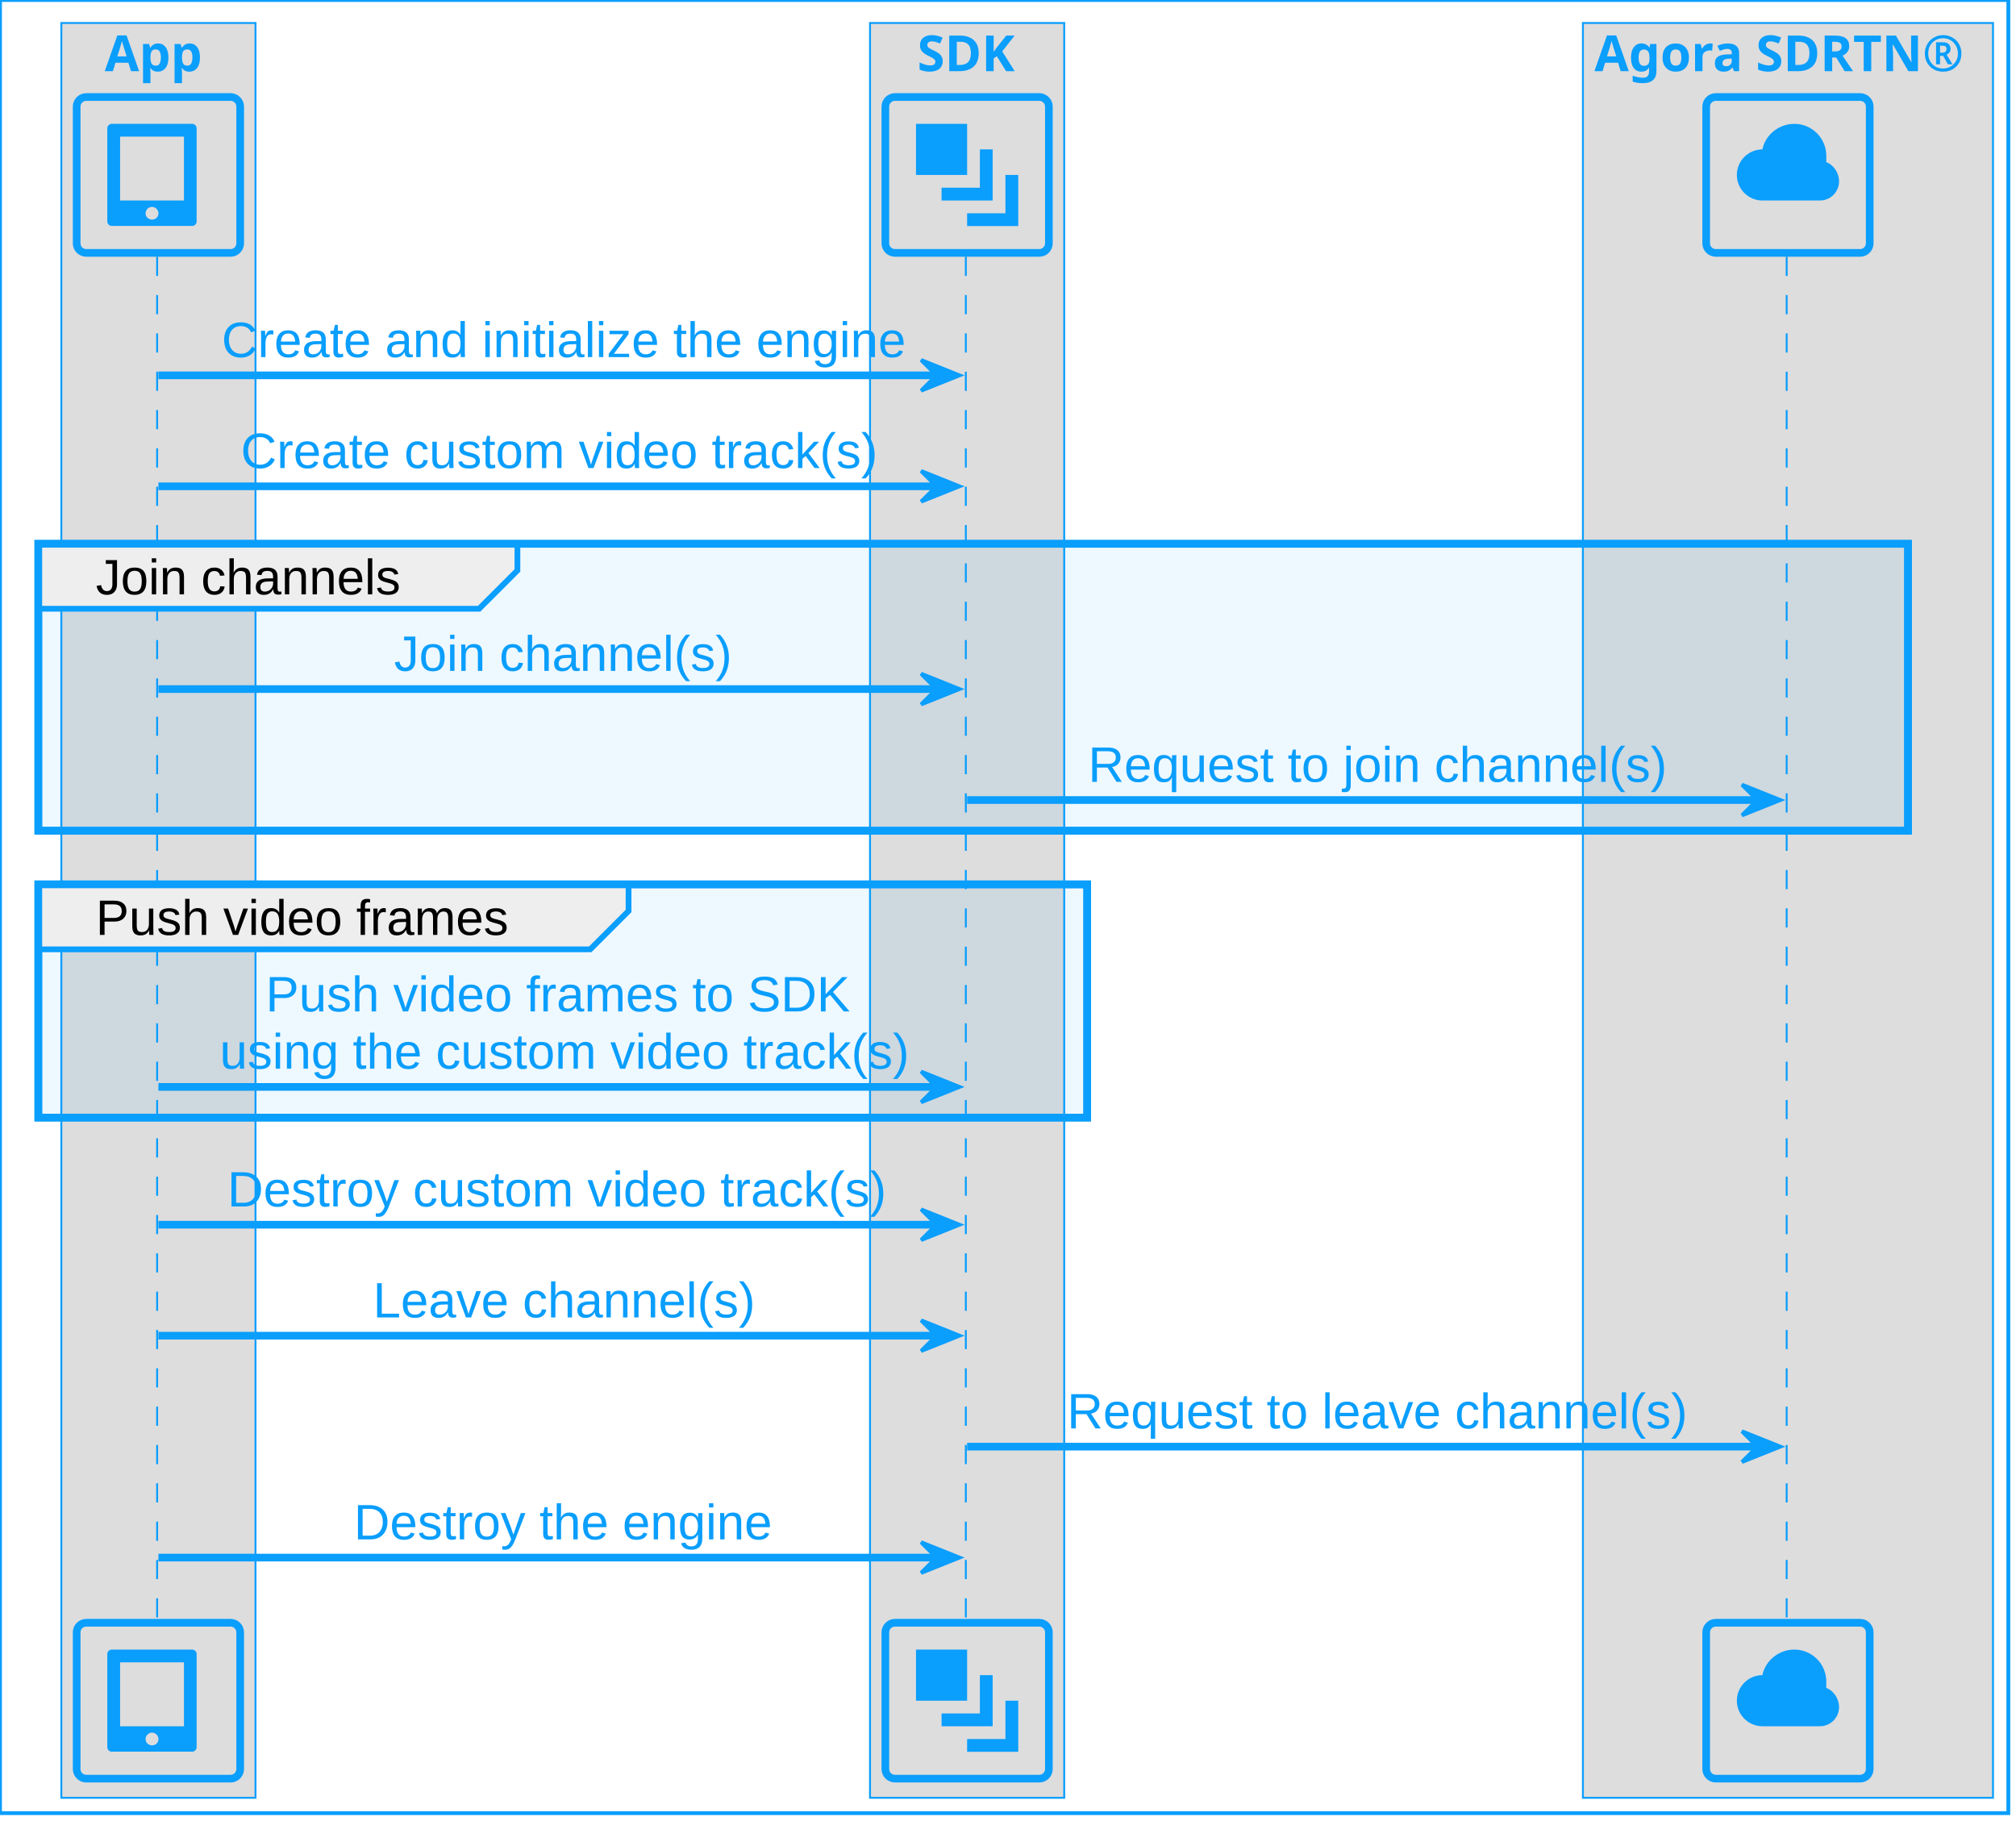
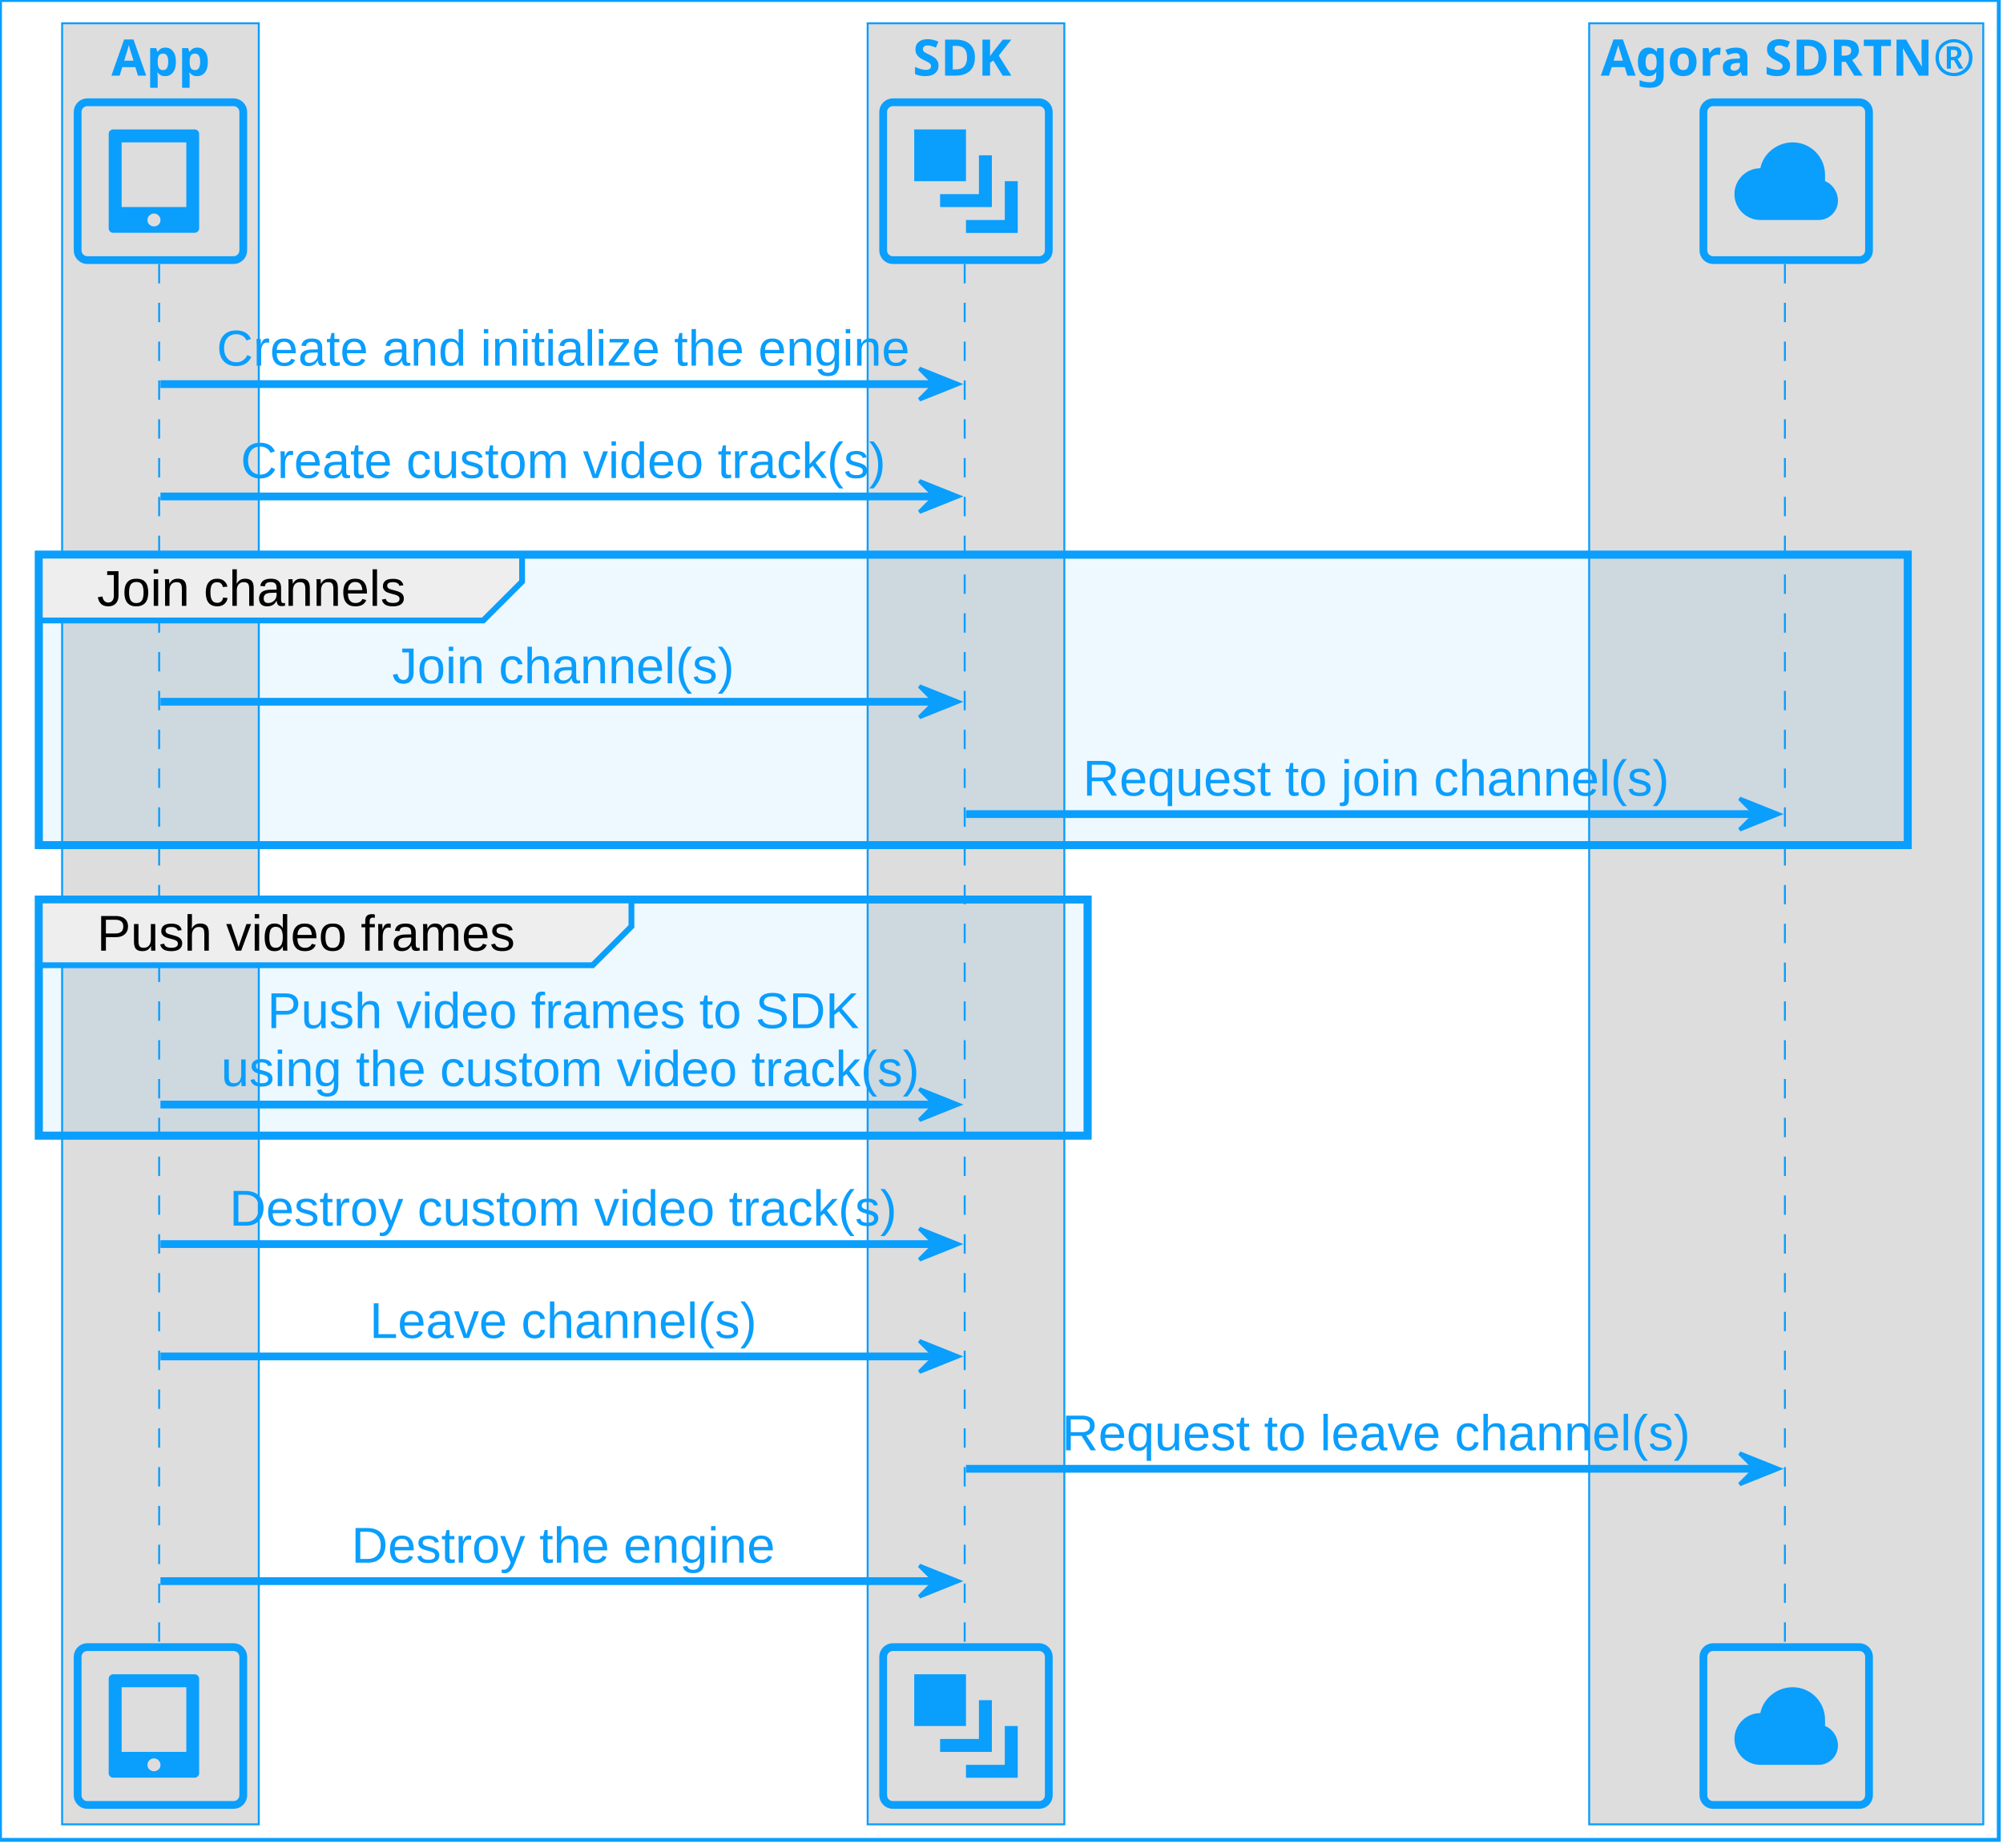
- <svg xmlns="http://www.w3.org/2000/svg" contentStyleType="text/css" height="475px" preserveAspectRatio="none" style="width:526px;height:475px;" version="1.1" viewBox="0 0 526 475" width="526px" zoomAndPan="magnify">
+ <svg xmlns="http://www.w3.org/2000/svg" contentStyleType="text/css" data-diagram-type="SEQUENCE" height="476px" preserveAspectRatio="none" style="width:516px;height:476px;" version="1.1" viewBox="0 0 516 476" width="516px" zoomAndPan="magnify">
  <defs />
  <g>
-     <rect fill="none" height="473.029" style="stroke:#0A9EFD;stroke-width:1.0;" width="524" x="0" y="0" />
-     <rect fill="#999999" fill-opacity="0.333" height="463.029" style="stroke:#0A9EFD;stroke-width:0.5;" width="50.667" x="16" y="6" />
-     <text fill="#0A9EFD" font-family="sans-serif" font-size="13" font-weight="bold" lengthAdjust="spacing" textLength="28" x="27.333" y="18.568">App</text>
-     <rect fill="#999999" fill-opacity="0.333" height="463.029" style="stroke:#0A9EFD;stroke-width:0.5;" width="50.667" x="227" y="6" />
-     <text fill="#0A9EFD" font-family="sans-serif" font-size="13" font-weight="bold" lengthAdjust="spacing" textLength="26" x="239.333" y="18.568">SDK</text>
-     <rect fill="#999999" fill-opacity="0.333" height="463.029" style="stroke:#0A9EFD;stroke-width:0.5;" width="107" x="413" y="6" />
-     <text fill="#0A9EFD" font-family="sans-serif" font-size="13" font-weight="bold" lengthAdjust="spacing" textLength="101" x="416" y="18.568">Agora SDRTN®</text>
-     <rect fill="#0A9EFD" fill-opacity="0.067" height="74.846" style="stroke:#0A9EFD;stroke-width:2.0;" width="487.833" x="10" y="141.875" />
-     <rect fill="#0A9EFD" fill-opacity="0.067" height="60.846" style="stroke:#0A9EFD;stroke-width:2.0;" width="273.667" x="10" y="230.721" />
-     <line style="stroke:#0A9EFD;stroke-width:0.5;stroke-dasharray:5.0,5.0;" x1="41" x2="41" y1="66.977" y2="424.362" />
-     <line style="stroke:#0A9EFD;stroke-width:0.5;stroke-dasharray:5.0,5.0;" x1="252" x2="252" y1="66.977" y2="424.362" />
-     <line style="stroke:#0A9EFD;stroke-width:0.5;stroke-dasharray:5.0,5.0;" x1="466.167" x2="466.167" y1="66.977" y2="424.362" />
-     <rect fill="none" height="40.667" rx="2.5" ry="2.5" style="stroke:#0A9EFD;stroke-width:2.0;" width="42.667" x="20" y="25.311" />
-     <path d="M29.133,32.31 C28.533,32.31 28,32.844 28,33.444 L28,57.81 C28,58.41 28.533,58.944 29.133,58.944 L50.167,58.944 C50.767,58.944 51.3,58.41 51.3,57.81 L51.3,33.444 C51.3,32.844 50.767,32.31 50.167,32.31 L29.133,32.31 M31.333,35.644 L48,35.644 L48,52.31 L31.333,52.31 L31.333,35.644 M39.667,53.977 C40.933,53.977 41.767,55.377 41.133,56.477 C40.5,57.577 38.867,57.577 38.2,56.477 C37.567,55.377 38.367,53.977 39.667,53.977 " fill="#0A9EFD" style="stroke:;stroke-width:0.0;stroke-dasharray:;" />
-     <rect fill="none" height="40.667" rx="2.5" ry="2.5" style="stroke:#0A9EFD;stroke-width:2.0;" width="42.667" x="20" y="423.362" />
-     <path d="M29.133,430.362 C28.533,430.362 28,430.895 28,431.495 L28,455.862 C28,456.462 28.533,456.995 29.133,456.995 L50.167,456.995 C50.767,456.995 51.3,456.462 51.3,455.862 L51.3,431.495 C51.3,430.895 50.767,430.362 50.167,430.362 L29.133,430.362 M31.333,433.695 L48,433.695 L48,450.362 L31.333,450.362 L31.333,433.695 M39.667,452.029 C40.933,452.029 41.767,453.429 41.133,454.529 C40.5,455.629 38.867,455.629 38.2,454.529 C37.567,453.429 38.367,452.029 39.667,452.029 " fill="#0A9EFD" style="stroke:;stroke-width:0.0;stroke-dasharray:;" />
-     <rect fill="none" height="40.667" rx="2.5" ry="2.5" style="stroke:#0A9EFD;stroke-width:2.0;" width="42.667" x="231" y="25.311" />
-     <path d="M239,32.31 L239,45.644 L252.333,45.644 L252.333,32.31 L239,32.31 M255.667,38.977 L255.667,48.977 L245.667,48.977 L245.667,52.31 L259,52.31 L259,38.977 L255.667,38.977 M262.333,45.644 L262.333,55.644 L252.333,55.644 L252.333,58.977 L265.667,58.977 L265.667,45.644 L262.333,45.644 " fill="#0A9EFD" style="stroke:;stroke-width:0.0;stroke-dasharray:;" />
-     <rect fill="none" height="40.667" rx="2.5" ry="2.5" style="stroke:#0A9EFD;stroke-width:2.0;" width="42.667" x="231" y="423.362" />
-     <path d="M239,430.362 L239,443.695 L252.333,443.695 L252.333,430.362 L239,430.362 M255.667,437.029 L255.667,447.029 L245.667,447.029 L245.667,450.362 L259,450.362 L259,437.029 L255.667,437.029 M262.333,443.695 L262.333,453.695 L252.333,453.695 L252.333,457.029 L265.667,457.029 L265.667,443.695 L262.333,443.695 " fill="#0A9EFD" style="stroke:;stroke-width:0.0;stroke-dasharray:;" />
-     <rect fill="none" height="40.667" rx="2.5" ry="2.5" style="stroke:#0A9EFD;stroke-width:2.0;" width="42.667" x="445.167" y="25.311" />
-     <path d="M468.167,32.31 C464.133,32.31 460.6,35.177 459.833,38.977 C456.167,38.977 453.167,41.977 453.167,45.644 C453.167,49.31 456.167,52.31 459.833,52.31 L474.833,52.31 C477.6,52.31 479.833,50.077 479.833,47.31 C479.833,45.144 478.433,43.011 476.5,42.31 L476.5,40.644 C476.5,36.044 472.767,32.31 468.167,32.31 " fill="#0A9EFD" style="stroke:;stroke-width:0.0;stroke-dasharray:;" />
-     <rect fill="none" height="40.667" rx="2.5" ry="2.5" style="stroke:#0A9EFD;stroke-width:2.0;" width="42.667" x="445.167" y="423.362" />
-     <path d="M468.167,430.362 C464.133,430.362 460.6,433.229 459.833,437.029 C456.167,437.029 453.167,440.029 453.167,443.695 C453.167,447.362 456.167,450.362 459.833,450.362 L474.833,450.362 C477.6,450.362 479.833,448.129 479.833,445.362 C479.833,443.195 478.433,441.062 476.5,440.362 L476.5,438.695 C476.5,434.095 472.767,430.362 468.167,430.362 " fill="#0A9EFD" style="stroke:;stroke-width:0.0;stroke-dasharray:;" />
-     <polygon fill="#0A9EFD" points="240.333,93.926,250.333,97.926,240.333,101.926,244.333,97.926" style="stroke:#0A9EFD;stroke-width:1.0;" />
-     <line style="stroke:#0A9EFD;stroke-width:2.0;" x1="41.333" x2="246.333" y1="97.926" y2="97.926" />
-     <text fill="#0A9EFD" font-family="Arial" font-size="13" lengthAdjust="spacing" textLength="178" x="57.833" y="93.171">Create and initialize the engine</text>
-     <polygon fill="#0A9EFD" points="240.333,122.875,250.333,126.875,240.333,130.875,244.333,126.875" style="stroke:#0A9EFD;stroke-width:1.0;" />
-     <line style="stroke:#0A9EFD;stroke-width:2.0;" x1="41.333" x2="246.333" y1="126.875" y2="126.875" />
-     <text fill="#0A9EFD" font-family="Arial" font-size="13" lengthAdjust="spacing" textLength="168" x="62.833" y="122.12">Create custom video track(s)</text>
-     <path d="M10,141.875 L135,141.875 L135,148.823 L125,158.823 L10,158.823 L10,141.875 " fill="#EEEEEE" style="stroke:#0A9EFD;stroke-width:1.5;" />
-     <rect fill="none" height="74.846" style="stroke:#0A9EFD;stroke-width:2.0;" width="487.833" x="10" y="141.875" />
-     <text fill="#000000" font-family="Arial" font-size="13" lengthAdjust="spacing" textLength="80" x="25" y="155.069">Join channels</text>
-     <polygon fill="#0A9EFD" points="240.333,175.772,250.333,179.772,240.333,183.772,244.333,179.772" style="stroke:#0A9EFD;stroke-width:1.0;" />
-     <line style="stroke:#0A9EFD;stroke-width:2.0;" x1="41.333" x2="246.333" y1="179.772" y2="179.772" />
-     <text fill="#0A9EFD" font-family="Arial" font-size="13" lengthAdjust="spacing" textLength="88" x="102.833" y="175.017">Join channel(s)</text>
-     <polygon fill="#0A9EFD" points="454.5,204.721,464.5,208.721,454.5,212.721,458.5,208.721" style="stroke:#0A9EFD;stroke-width:1.0;" />
-     <line style="stroke:#0A9EFD;stroke-width:2.0;" x1="252.333" x2="460.5" y1="208.721" y2="208.721" />
-     <text fill="#0A9EFD" font-family="Arial" font-size="13" lengthAdjust="spacing" textLength="151" x="283.917" y="203.966">Request to join channel(s)</text>
-     <path d="M10,230.721 L164,230.721 L164,237.67 L154,247.67 L10,247.67 L10,230.721 " fill="#EEEEEE" style="stroke:#0A9EFD;stroke-width:1.5;" />
-     <rect fill="none" height="60.846" style="stroke:#0A9EFD;stroke-width:2.0;" width="273.667" x="10" y="230.721" />
-     <text fill="#000000" font-family="Arial" font-size="13" lengthAdjust="spacing" textLength="109" x="25" y="243.915">Push video frames</text>
-     <polygon fill="#0A9EFD" points="240.333,279.567,250.333,283.567,240.333,287.567,244.333,283.567" style="stroke:#0A9EFD;stroke-width:1.0;" />
-     <line style="stroke:#0A9EFD;stroke-width:2.0;" x1="41.333" x2="246.333" y1="283.567" y2="283.567" />
-     <text fill="#0A9EFD" font-family="Arial" font-size="13" lengthAdjust="spacing" textLength="155" x="69.333" y="263.863">Push video frames to SDK</text>
-     <text fill="#0A9EFD" font-family="Arial" font-size="13" lengthAdjust="spacing" textLength="183" x="57.333" y="278.812">using the custom video track(s)</text>
-     <polygon fill="#0A9EFD" points="240.333,315.516,250.333,319.516,240.333,323.516,244.333,319.516" style="stroke:#0A9EFD;stroke-width:1.0;" />
-     <line style="stroke:#0A9EFD;stroke-width:2.0;" x1="41.333" x2="246.333" y1="319.516" y2="319.516" />
-     <text fill="#0A9EFD" font-family="Arial" font-size="13" lengthAdjust="spacing" textLength="175" x="59.333" y="314.761">Destroy custom video track(s)</text>
-     <polygon fill="#0A9EFD" points="240.333,344.464,250.333,348.464,240.333,352.464,244.333,348.464" style="stroke:#0A9EFD;stroke-width:1.0;" />
-     <line style="stroke:#0A9EFD;stroke-width:2.0;" x1="41.333" x2="246.333" y1="348.464" y2="348.464" />
-     <text fill="#0A9EFD" font-family="Arial" font-size="13" lengthAdjust="spacing" textLength="99" x="97.333" y="343.71">Leave channel(s)</text>
-     <polygon fill="#0A9EFD" points="454.5,373.413,464.5,377.413,454.5,381.413,458.5,377.413" style="stroke:#0A9EFD;stroke-width:1.0;" />
-     <line style="stroke:#0A9EFD;stroke-width:2.0;" x1="252.333" x2="460.5" y1="377.413" y2="377.413" />
-     <text fill="#0A9EFD" font-family="Arial" font-size="13" lengthAdjust="spacing" textLength="162" x="278.417" y="372.658">Request to leave channel(s)</text>
-     <polygon fill="#0A9EFD" points="240.333,402.362,250.333,406.362,240.333,410.362,244.333,406.362" style="stroke:#0A9EFD;stroke-width:1.0;" />
-     <line style="stroke:#0A9EFD;stroke-width:2.0;" x1="41.333" x2="246.333" y1="406.362" y2="406.362" />
-     <text fill="#0A9EFD" font-family="Arial" font-size="13" lengthAdjust="spacing" textLength="109" x="92.333" y="401.607">Destroy the engine</text>
+     <rect fill="none" height="474.07" style="stroke:#0A9EFD;stroke-width:1;" width="514.915" x="0" y="0" />
+     <rect fill="#999999" fill-opacity="0.333" height="464.07" style="stroke:#0A9EFD;stroke-width:0.5;" width="50.667" x="16" y="6" />
+     <text fill="#0A9EFD" font-family="sans-serif" font-size="13" font-weight="bold" lengthAdjust="spacing" textLength="25.27" x="28.698" y="19.495">App</text>
+     <rect fill="#999999" fill-opacity="0.333" height="464.07" style="stroke:#0A9EFD;stroke-width:0.5;" width="50.667" x="223.517" y="6" />
+     <text fill="#0A9EFD" font-family="sans-serif" font-size="13" font-weight="bold" lengthAdjust="spacing" textLength="27.447" x="235.127" y="19.495">SDK</text>
+     <rect fill="#999999" fill-opacity="0.333" height="464.07" style="stroke:#0A9EFD;stroke-width:0.5;" width="101.526" x="409.389" y="6" />
+     <text fill="#0A9EFD" font-family="sans-serif" font-size="13" font-weight="bold" lengthAdjust="spacing" textLength="95.526" x="412.389" y="19.495">Agora SDRTN®</text>
+     <rect fill="#0A9EFD" fill-opacity="0.067" height="74.846" style="stroke:#0A9EFD;stroke-width:2;" width="481.485" x="10" y="142.916" />
+     <rect fill="#0A9EFD" fill-opacity="0.067" height="60.846" style="stroke:#0A9EFD;stroke-width:2;" width="270.184" x="10" y="231.762" />
+     <g>
+       <rect fill="#000000" fill-opacity="0" height="357.385" width="8" x="37.333" y="68.018" />
+       <line style="stroke:#0A9EFD;stroke-width:0.5;stroke-dasharray:5.0,5.0;" x1="41" x2="41" y1="68.018" y2="425.403" />
+     </g>
+     <g>
+       <rect fill="#000000" fill-opacity="0" height="357.385" width="8" x="244.85" y="68.018" />
+       <line style="stroke:#0A9EFD;stroke-width:0.5;stroke-dasharray:5.0,5.0;" x1="248.517" x2="248.517" y1="68.018" y2="425.403" />
+     </g>
+     <g>
+       <rect fill="#000000" fill-opacity="0" height="357.385" width="8" x="456.152" y="68.018" />
+       <line style="stroke:#0A9EFD;stroke-width:0.5;stroke-dasharray:5.0,5.0;" x1="459.818" x2="459.818" y1="68.018" y2="425.403" />
+     </g>
+     <g class="participant participant-head" data-participant="APP">
+       <rect fill="none" height="40.667" rx="2.5" ry="2.5" style="stroke:#0A9EFD;stroke-width:2;" width="42.667" x="20" y="26.352" />
+       <path d="M29.133,33.352 C28.533,33.352 28,33.885 28,34.485 L28,58.852 C28,59.452 28.533,59.985 29.133,59.985 L50.167,59.985 C50.767,59.985 51.3,59.452 51.3,58.852 L51.3,34.485 C51.3,33.885 50.767,33.352 50.167,33.352 L29.133,33.352 M31.333,36.685 L48,36.685 L48,53.352 L31.333,53.352 L31.333,36.685 M39.667,55.018 C40.933,55.018 41.767,56.418 41.133,57.518 C40.5,58.618 38.867,58.618 38.2,57.518 C37.567,56.418 38.367,55.018 39.667,55.018" fill="#0A9EFD" />
+     </g>
+     <g class="participant participant-tail" data-participant="APP">
+       <rect fill="none" height="40.667" rx="2.5" ry="2.5" style="stroke:#0A9EFD;stroke-width:2;" width="42.667" x="20" y="424.403" />
+       <path d="M29.133,431.403 C28.533,431.403 28,431.936 28,432.536 L28,456.903 C28,457.503 28.533,458.036 29.133,458.036 L50.167,458.036 C50.767,458.036 51.3,457.503 51.3,456.903 L51.3,432.536 C51.3,431.936 50.767,431.403 50.167,431.403 L29.133,431.403 M31.333,434.736 L48,434.736 L48,451.403 L31.333,451.403 L31.333,434.736 M39.667,453.07 C40.933,453.07 41.767,454.47 41.133,455.57 C40.5,456.67 38.867,456.67 38.2,455.57 C37.567,454.47 38.367,453.07 39.667,453.07" fill="#0A9EFD" />
+     </g>
+     <g class="participant participant-head" data-participant="SDK">
+       <rect fill="none" height="40.667" rx="2.5" ry="2.5" style="stroke:#0A9EFD;stroke-width:2;" width="42.667" x="227.517" y="26.352" />
+       <path d="M235.517,33.352 L235.517,46.685 L248.85,46.685 L248.85,33.352 L235.517,33.352 M252.184,40.018 L252.184,50.018 L242.184,50.018 L242.184,53.352 L255.517,53.352 L255.517,40.018 L252.184,40.018 M258.85,46.685 L258.85,56.685 L248.85,56.685 L248.85,60.018 L262.184,60.018 L262.184,46.685 L258.85,46.685" fill="#0A9EFD" />
+     </g>
+     <g class="participant participant-tail" data-participant="SDK">
+       <rect fill="none" height="40.667" rx="2.5" ry="2.5" style="stroke:#0A9EFD;stroke-width:2;" width="42.667" x="227.517" y="424.403" />
+       <path d="M235.517,431.403 L235.517,444.736 L248.85,444.736 L248.85,431.403 L235.517,431.403 M252.184,438.07 L252.184,448.07 L242.184,448.07 L242.184,451.403 L255.517,451.403 L255.517,438.07 L252.184,438.07 M258.85,444.736 L258.85,454.736 L248.85,454.736 L248.85,458.07 L262.184,458.07 L262.184,444.736 L258.85,444.736" fill="#0A9EFD" />
+     </g>
+     <g class="participant participant-head" data-participant="RTN">
+       <rect fill="none" height="40.667" rx="2.5" ry="2.5" style="stroke:#0A9EFD;stroke-width:2;" width="42.667" x="438.818" y="26.352" />
+       <path d="M461.818,36.685 C457.785,36.685 454.252,39.552 453.485,43.352 C449.818,43.352 446.818,46.352 446.818,50.018 C446.818,53.685 449.818,56.685 453.485,56.685 L468.485,56.685 C471.252,56.685 473.485,54.452 473.485,51.685 C473.485,49.518 472.085,47.385 470.152,46.685 L470.152,45.018 C470.152,40.418 466.418,36.685 461.818,36.685" fill="#0A9EFD" />
+     </g>
+     <g class="participant participant-tail" data-participant="RTN">
+       <rect fill="none" height="40.667" rx="2.5" ry="2.5" style="stroke:#0A9EFD;stroke-width:2;" width="42.667" x="438.818" y="424.403" />
+       <path d="M461.818,434.736 C457.785,434.736 454.252,437.603 453.485,441.403 C449.818,441.403 446.818,444.403 446.818,448.07 C446.818,451.736 449.818,454.736 453.485,454.736 L468.485,454.736 C471.252,454.736 473.485,452.503 473.485,449.736 C473.485,447.57 472.085,445.436 470.152,444.736 L470.152,443.07 C470.152,438.47 466.418,434.736 461.818,434.736" fill="#0A9EFD" />
+     </g>
+     <g class="message" data-participant-1="APP" data-participant-2="SDK">
+       <polygon fill="#0A9EFD" points="236.85,94.967,246.85,98.967,236.85,102.967,240.85,98.967" style="stroke:#0A9EFD;stroke-width:1;" />
+       <line style="stroke:#0A9EFD;stroke-width:2;" x1="41.333" x2="242.85" y1="98.967" y2="98.967" />
+       <text fill="#0A9EFD" font-family="Arial" font-size="13" lengthAdjust="spacing" textLength="178.509" x="55.837" y="94.212">Create and initialize the engine</text>
+     </g>
+     <g class="message" data-participant-1="APP" data-participant-2="SDK">
+       <polygon fill="#0A9EFD" points="236.85,123.916,246.85,127.916,236.85,131.916,240.85,127.916" style="stroke:#0A9EFD;stroke-width:1;" />
+       <line style="stroke:#0A9EFD;stroke-width:2;" x1="41.333" x2="242.85" y1="127.916" y2="127.916" />
+       <text fill="#0A9EFD" font-family="Arial" font-size="13" lengthAdjust="spacing" textLength="166.163" x="62.011" y="123.161">Create custom video track(s)</text>
+     </g>
+     <path d="M10,142.916 L134.498,142.916 L134.498,149.864 L124.498,159.864 L10,159.864 L10,142.916" fill="#EEEEEE" style="stroke:#0A9EFD;stroke-width:1.5;" />
+     <rect fill="none" height="74.846" style="stroke:#0A9EFD;stroke-width:2;" width="481.485" x="10" y="142.916" />
+     <text fill="#000000" font-family="Arial" font-size="13" lengthAdjust="spacing" textLength="79.498" x="25" y="156.109">Join channels</text>
+     <g class="message" data-participant-1="APP" data-participant-2="SDK">
+       <polygon fill="#0A9EFD" points="236.85,176.813,246.85,180.813,236.85,184.813,240.85,180.813" style="stroke:#0A9EFD;stroke-width:1;" />
+       <line style="stroke:#0A9EFD;stroke-width:2;" x1="41.333" x2="242.85" y1="180.813" y2="180.813" />
+       <text fill="#0A9EFD" font-family="Arial" font-size="13" lengthAdjust="spacing" textLength="88.156" x="101.014" y="176.058">Join channel(s)</text>
+     </g>
+     <g class="message" data-participant-1="SDK" data-participant-2="RTN">
+       <polygon fill="#0A9EFD" points="448.152,205.762,458.152,209.762,448.152,213.762,452.152,209.762" style="stroke:#0A9EFD;stroke-width:1;" />
+       <line style="stroke:#0A9EFD;stroke-width:2;" x1="248.85" x2="454.152" y1="209.762" y2="209.762" />
+       <text fill="#0A9EFD" font-family="Arial" font-size="13" lengthAdjust="spacing" textLength="151.03" x="278.986" y="205.007">Request to join channel(s)</text>
+     </g>
+     <path d="M10,231.762 L162.663,231.762 L162.663,238.711 L152.663,248.711 L10,248.711 L10,231.762" fill="#EEEEEE" style="stroke:#0A9EFD;stroke-width:1.5;" />
+     <rect fill="none" height="60.846" style="stroke:#0A9EFD;stroke-width:2;" width="270.184" x="10" y="231.762" />
+     <text fill="#000000" font-family="Arial" font-size="13" lengthAdjust="spacing" textLength="107.663" x="25" y="244.956">Push video frames</text>
+     <g class="message" data-participant-1="APP" data-participant-2="SDK">
+       <polygon fill="#0A9EFD" points="236.85,280.608,246.85,284.608,236.85,288.608,240.85,284.608" style="stroke:#0A9EFD;stroke-width:1;" />
+       <line style="stroke:#0A9EFD;stroke-width:2;" x1="41.333" x2="242.85" y1="284.608" y2="284.608" />
+       <text fill="#0A9EFD" font-family="Arial" font-size="13" lengthAdjust="spacing" textLength="152.458" x="68.863" y="264.904">Push video frames to SDK</text>
+       <text fill="#0A9EFD" font-family="Arial" font-size="13" lengthAdjust="spacing" textLength="179.905" x="56.945" y="279.853">using the custom video track(s)</text>
+     </g>
+     <g class="message" data-participant-1="APP" data-participant-2="SDK">
+       <polygon fill="#0A9EFD" points="236.85,316.557,246.85,320.557,236.85,324.557,240.85,320.557" style="stroke:#0A9EFD;stroke-width:1;" />
+       <line style="stroke:#0A9EFD;stroke-width:2;" x1="41.333" x2="242.85" y1="320.557" y2="320.557" />
+       <text fill="#0A9EFD" font-family="Arial" font-size="13" lengthAdjust="spacing" textLength="171.933" x="59.126" y="315.802">Destroy custom video track(s)</text>
+     </g>
+     <g class="message" data-participant-1="APP" data-participant-2="SDK">
+       <polygon fill="#0A9EFD" points="236.85,345.505,246.85,349.505,236.85,353.505,240.85,349.505" style="stroke:#0A9EFD;stroke-width:1;" />
+       <line style="stroke:#0A9EFD;stroke-width:2;" x1="41.333" x2="242.85" y1="349.505" y2="349.505" />
+       <text fill="#0A9EFD" font-family="Arial" font-size="13" lengthAdjust="spacing" textLength="99.728" x="95.228" y="344.751">Leave channel(s)</text>
+     </g>
+     <g class="message" data-participant-1="SDK" data-participant-2="RTN">
+       <polygon fill="#0A9EFD" points="448.152,374.454,458.152,378.454,448.152,382.454,452.152,378.454" style="stroke:#0A9EFD;stroke-width:1;" />
+       <line style="stroke:#0A9EFD;stroke-width:2;" x1="248.85" x2="454.152" y1="378.454" y2="378.454" />
+       <text fill="#0A9EFD" font-family="Arial" font-size="13" lengthAdjust="spacing" textLength="161.872" x="273.565" y="373.699">Request to leave channel(s)</text>
+     </g>
+     <g class="message" data-participant-1="APP" data-participant-2="SDK">
+       <polygon fill="#0A9EFD" points="236.85,403.403,246.85,407.403,236.85,411.403,240.85,407.403" style="stroke:#0A9EFD;stroke-width:1;" />
+       <line style="stroke:#0A9EFD;stroke-width:2;" x1="41.333" x2="242.85" y1="407.403" y2="407.403" />
+       <text fill="#0A9EFD" font-family="Arial" font-size="13" lengthAdjust="spacing" textLength="109.123" x="90.531" y="402.648">Destroy the engine</text>
+     </g>
  </g>
</svg>
